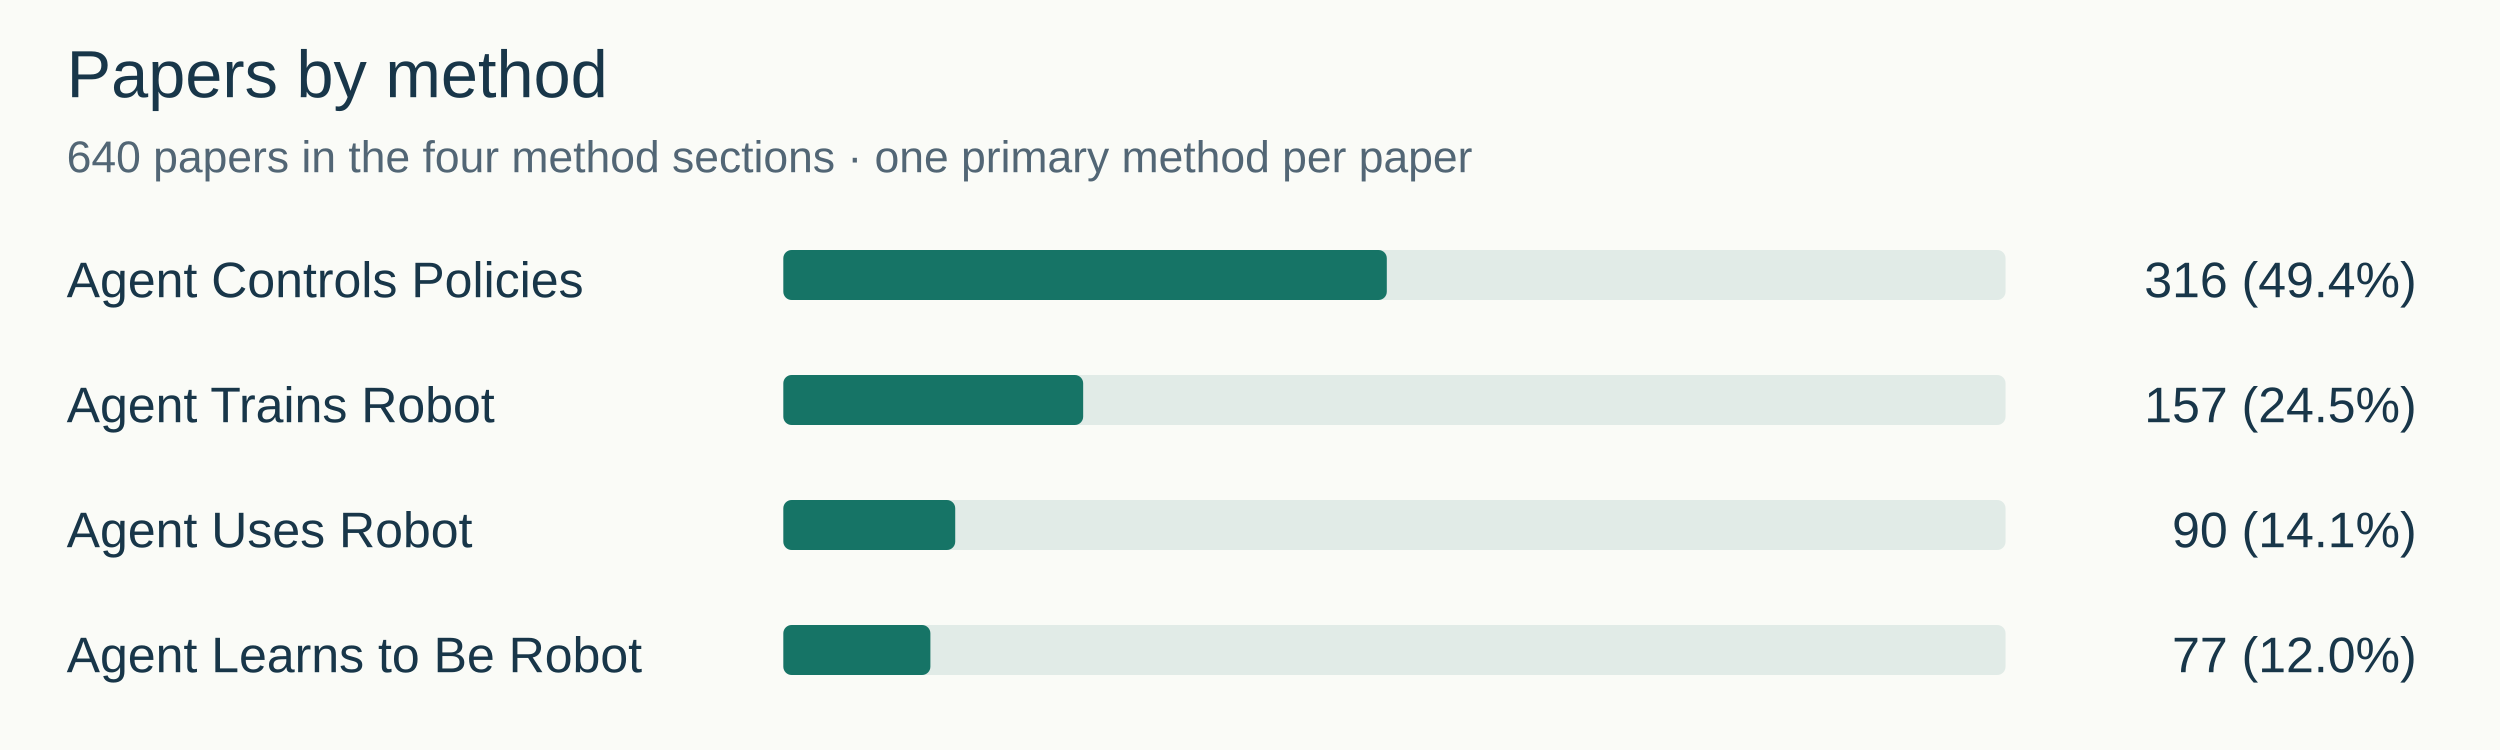
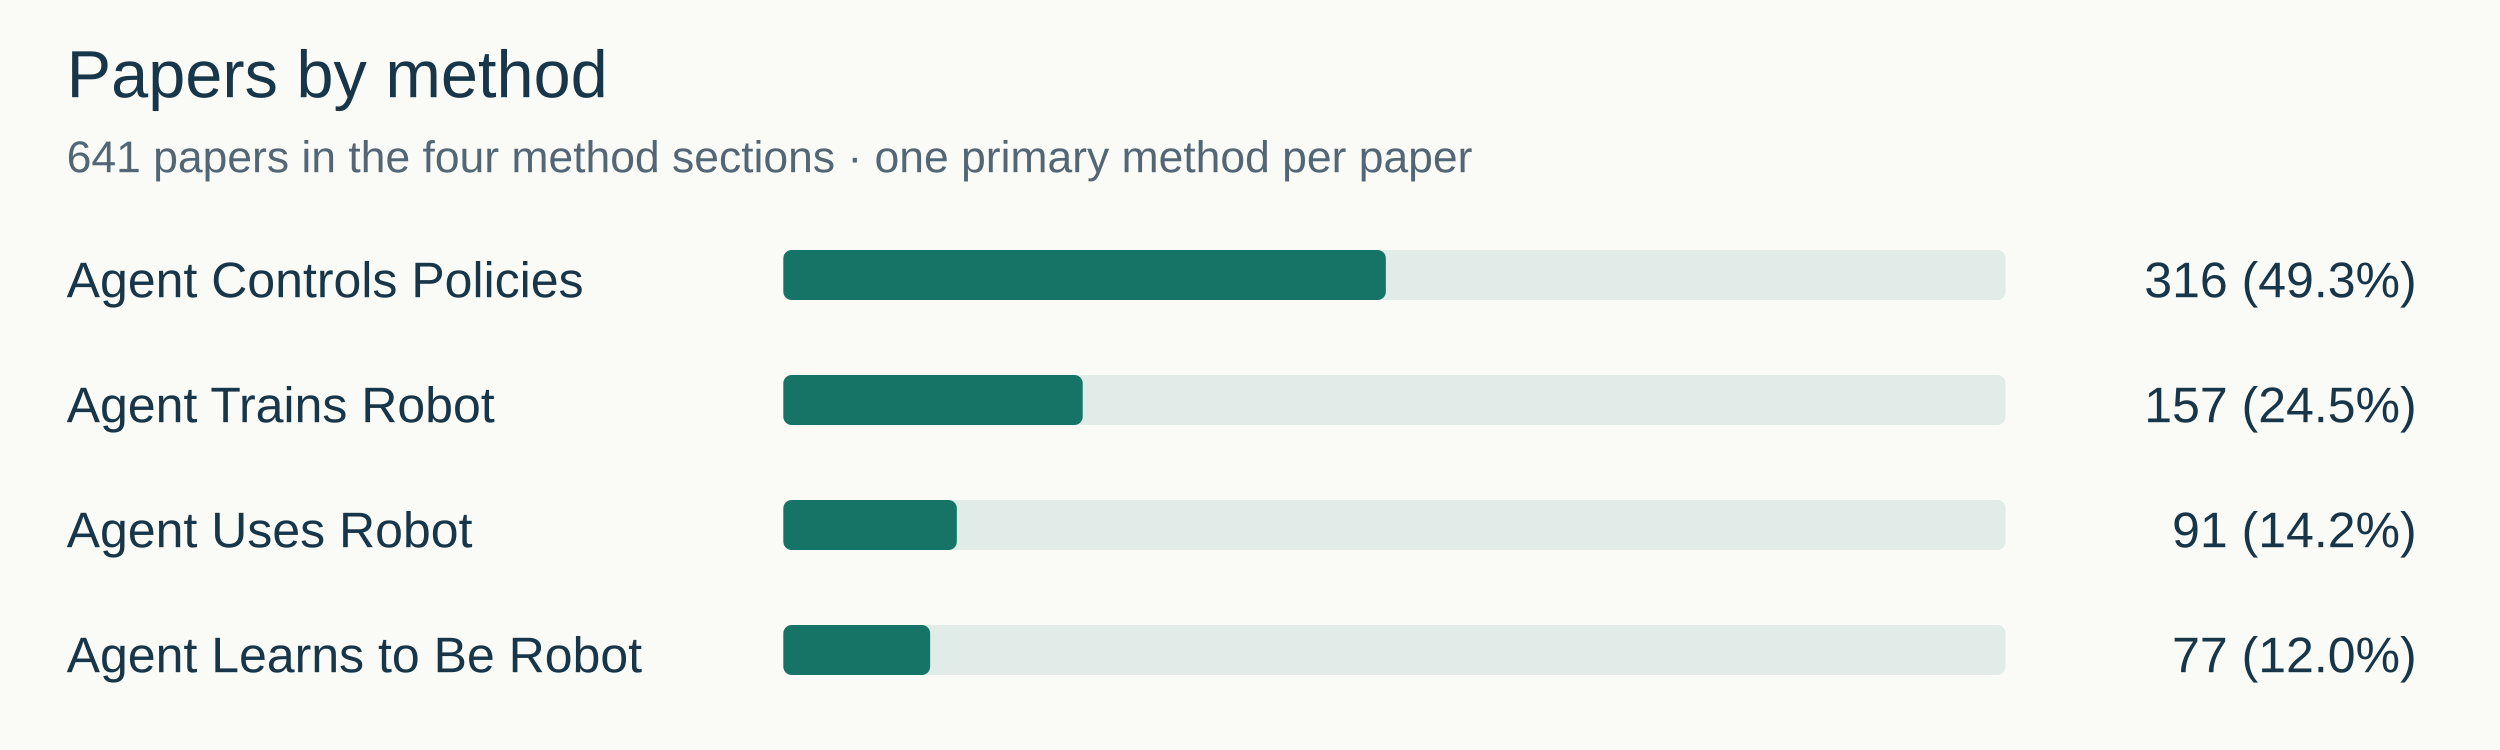
<svg xmlns="http://www.w3.org/2000/svg" width="900" height="270" viewBox="0 0 900 270" font-family="Arial,sans-serif">
  <rect width="900" height="270" fill="#fafbf7" />
  <text x="24" y="35" font-size="24" fill="#183649" text-anchor="start">Papers by method</text>
-   <text x="24" y="62" font-size="16" fill="#526675" text-anchor="start">640 papers in the four method sections · one primary method per paper</text>
+   <text x="24" y="62" font-size="16" fill="#526675" text-anchor="start">641 papers in the four method sections · one primary method per paper</text>
  <text x="24" y="107" font-size="18" fill="#183649" text-anchor="start">Agent Controls Policies</text>
  <rect x="282" y="90" width="440" height="18" rx="3" fill="#e1ebe7" />
-   <rect x="282" y="90" width="217.25" height="18" rx="3" fill="#167466" />
-   <text x="870" y="107" font-size="18" fill="#183649" text-anchor="end">316  (49.4%)</text>
+   <rect x="282" y="90" width="216.91" height="18" rx="3" fill="#167466" />
+   <text x="870" y="107" font-size="18" fill="#183649" text-anchor="end">316  (49.3%)</text>
  <text x="24" y="152" font-size="18" fill="#183649" text-anchor="start">Agent Trains Robot</text>
  <rect x="282" y="135" width="440" height="18" rx="3" fill="#e1ebe7" />
-   <rect x="282" y="135" width="107.94" height="18" rx="3" fill="#167466" />
+   <rect x="282" y="135" width="107.77" height="18" rx="3" fill="#167466" />
  <text x="870" y="152" font-size="18" fill="#183649" text-anchor="end">157  (24.5%)</text>
  <text x="24" y="197" font-size="18" fill="#183649" text-anchor="start">Agent Uses Robot</text>
  <rect x="282" y="180" width="440" height="18" rx="3" fill="#e1ebe7" />
-   <rect x="282" y="180" width="61.88" height="18" rx="3" fill="#167466" />
-   <text x="870" y="197" font-size="18" fill="#183649" text-anchor="end">90  (14.1%)</text>
+   <rect x="282" y="180" width="62.46" height="18" rx="3" fill="#167466" />
+   <text x="870" y="197" font-size="18" fill="#183649" text-anchor="end">91  (14.2%)</text>
  <text x="24" y="242" font-size="18" fill="#183649" text-anchor="start">Agent Learns to Be Robot</text>
  <rect x="282" y="225" width="440" height="18" rx="3" fill="#e1ebe7" />
-   <rect x="282" y="225" width="52.94" height="18" rx="3" fill="#167466" />
+   <rect x="282" y="225" width="52.85" height="18" rx="3" fill="#167466" />
  <text x="870" y="242" font-size="18" fill="#183649" text-anchor="end">77  (12.0%)</text>
</svg>
